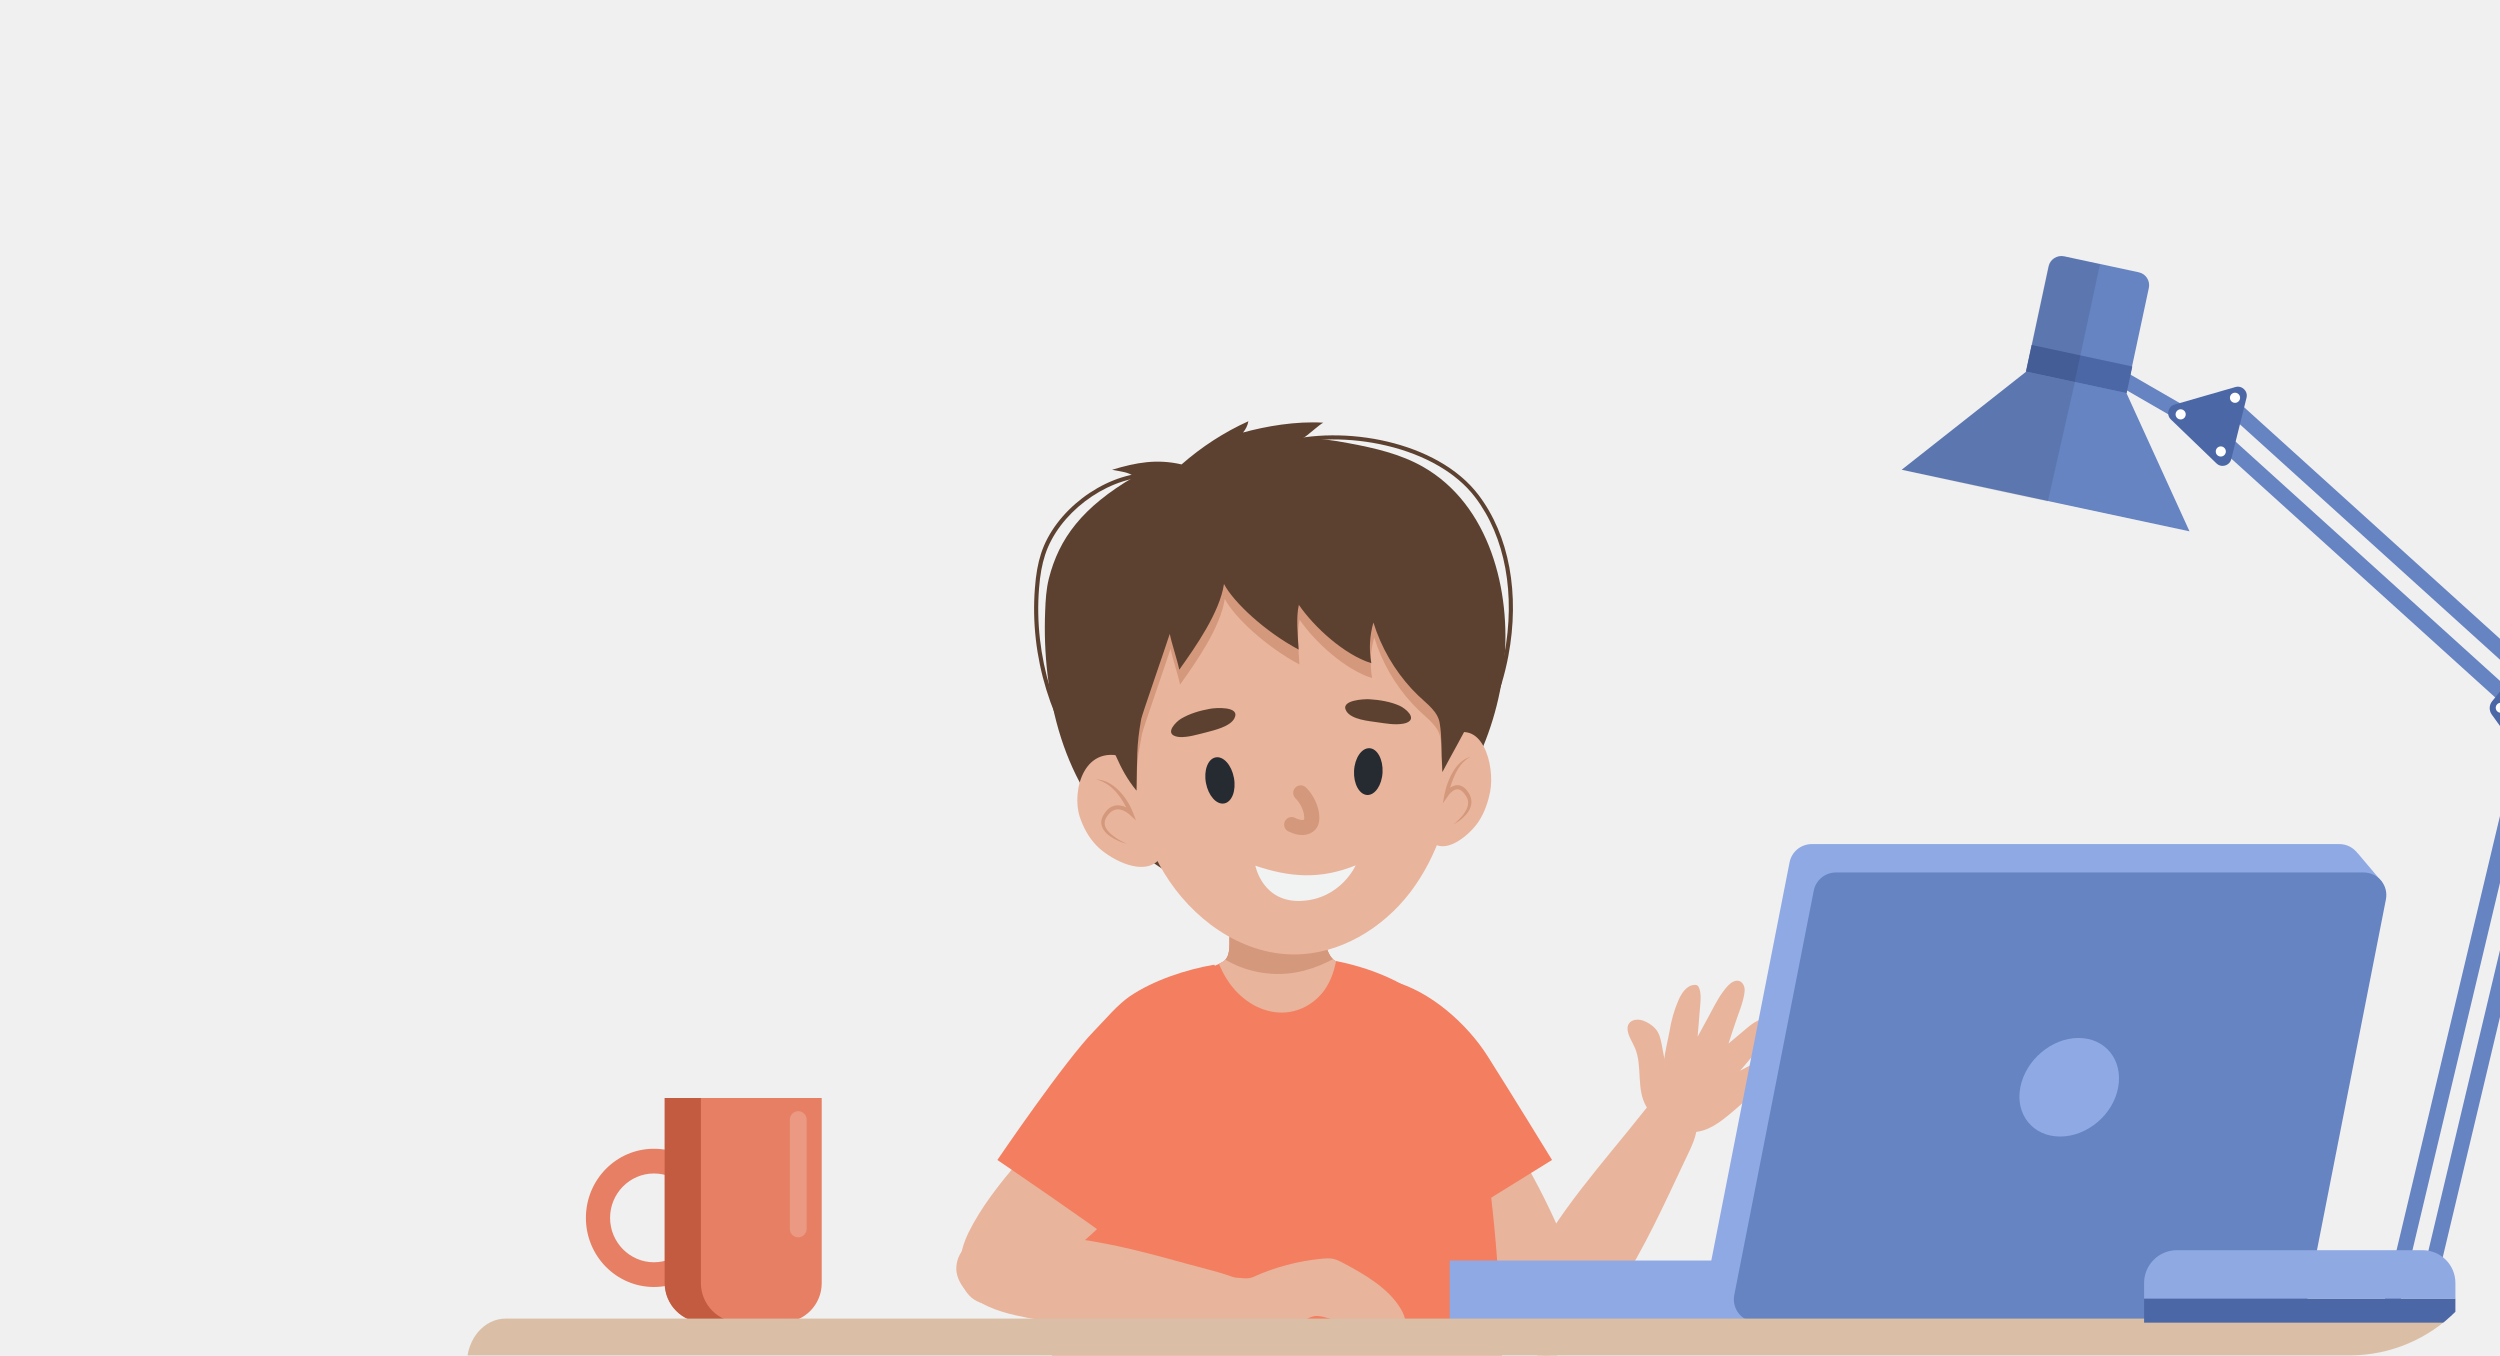
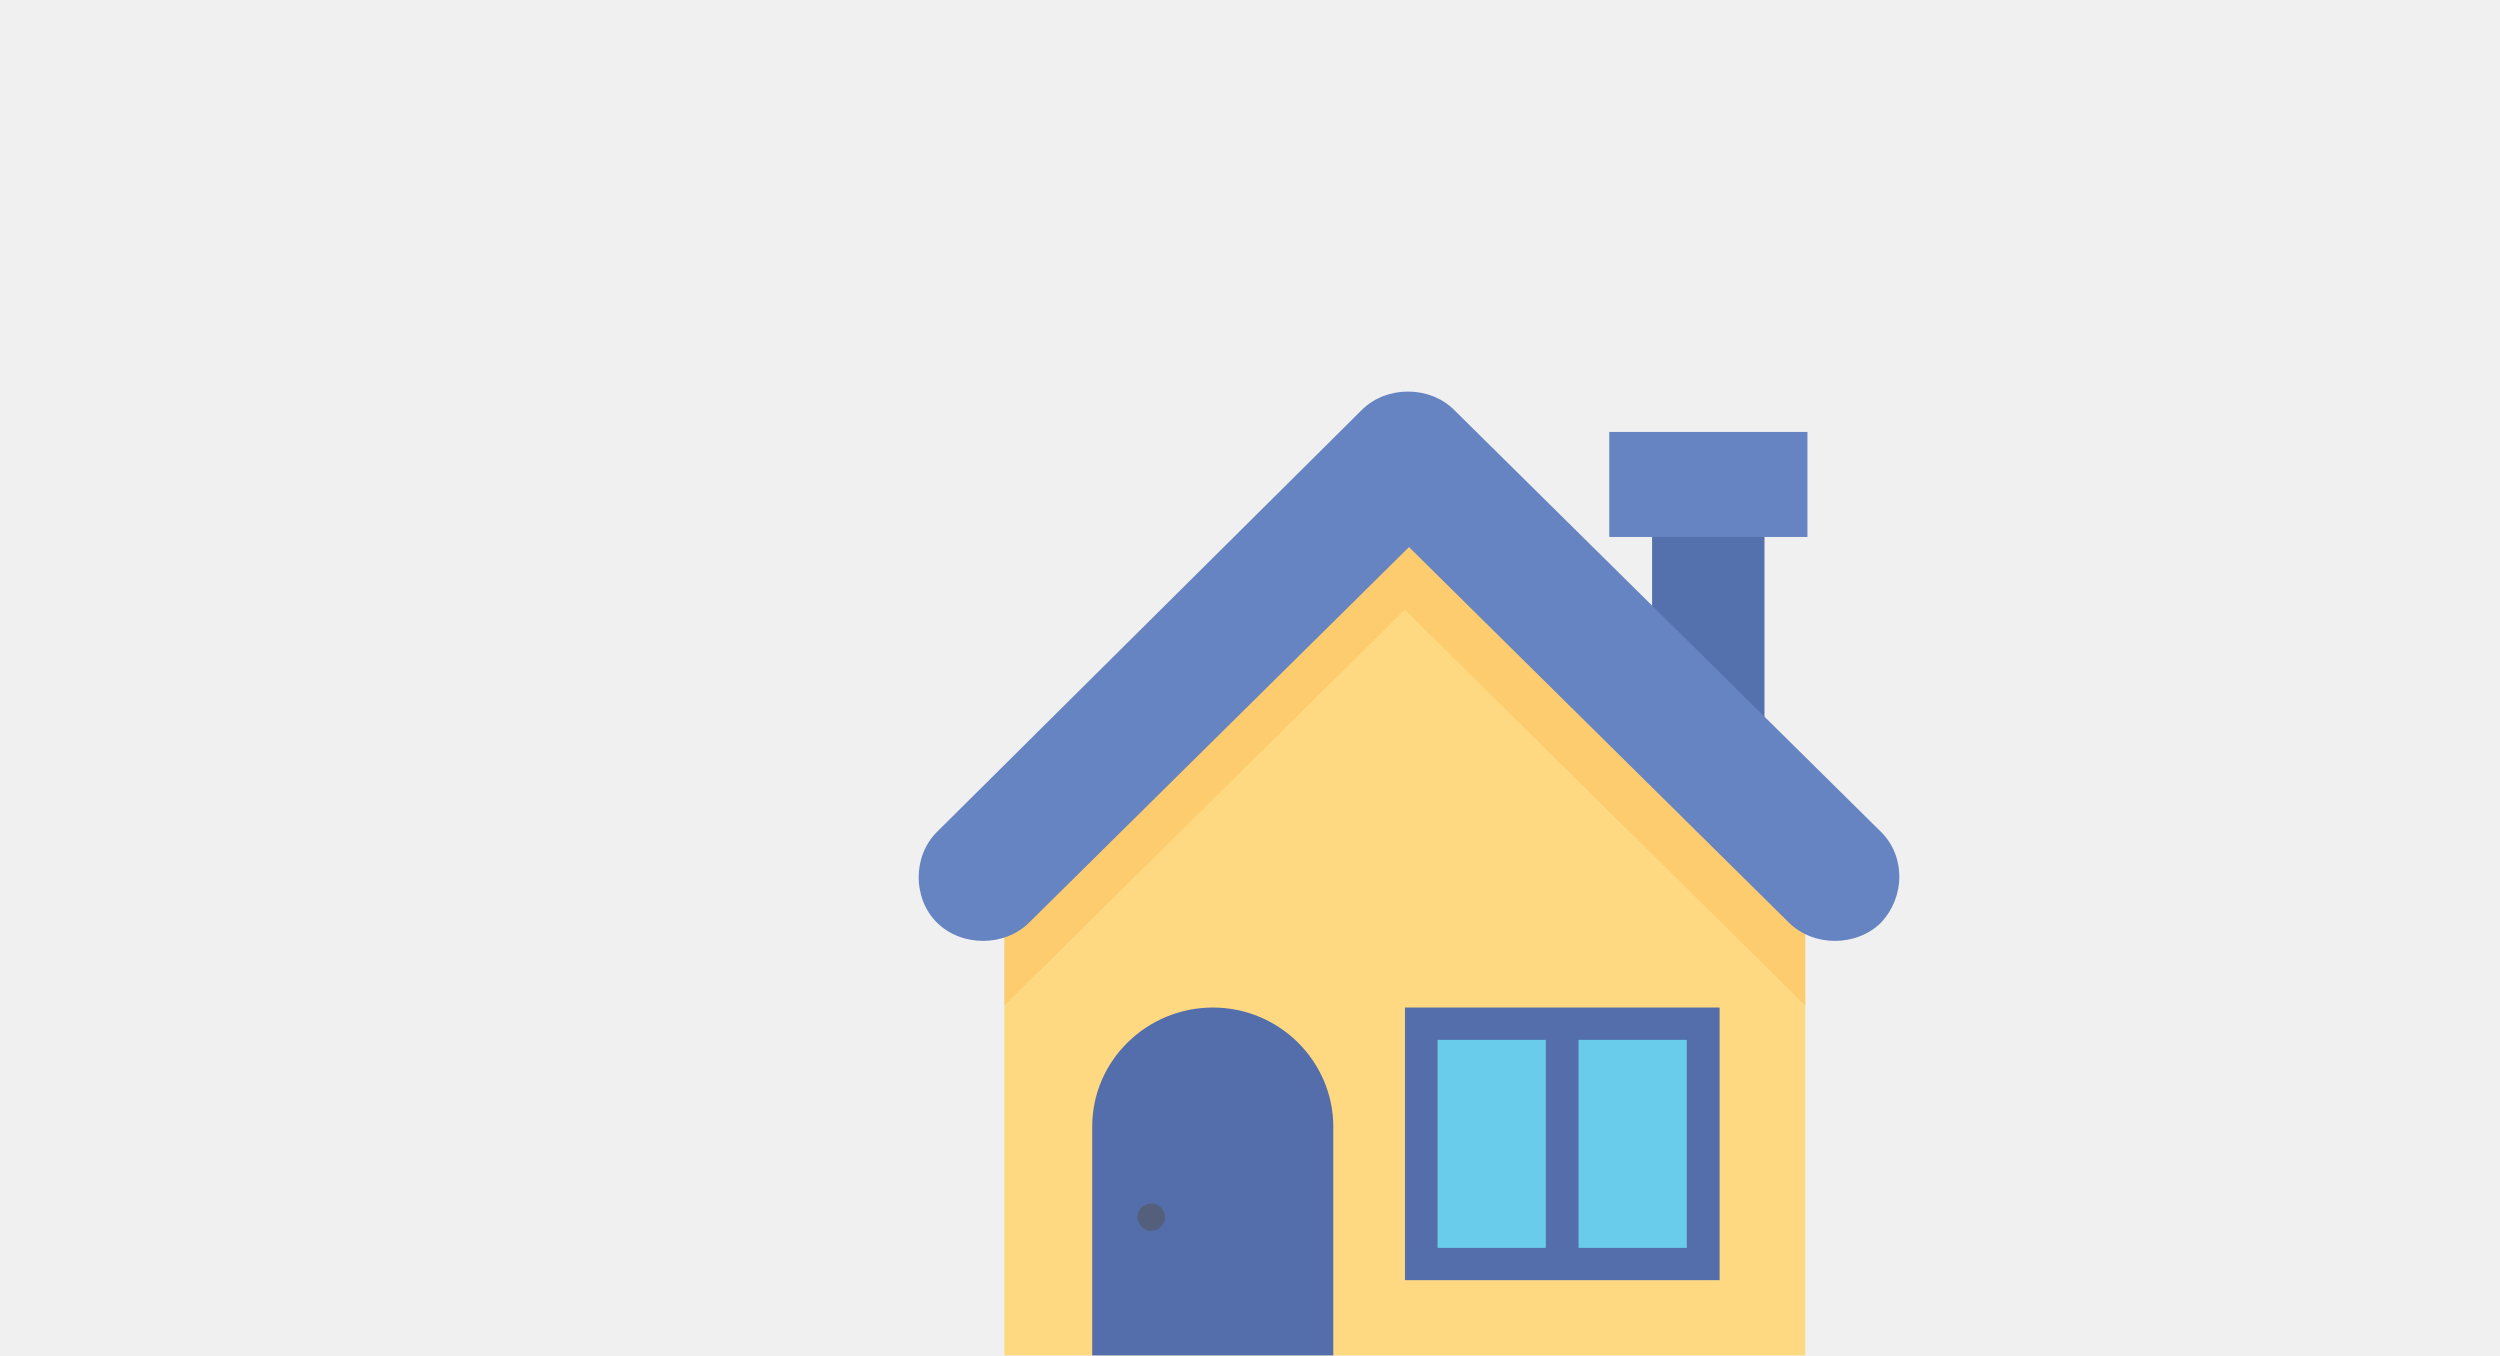
<svg xmlns="http://www.w3.org/2000/svg" width="166" height="90" viewBox="0 0 166 90" fill="none">
-   <g clip-path="url(#clip0_2022_560)">
-     <path d="M97.745 84.942C95.825 82.013 94.11 78.825 92.369 75.917C91.662 74.745 90.963 73.524 90.675 72.228C89.962 69.053 91.704 66.845 94.515 68.011C97.231 69.142 98.513 72.392 100.008 74.95C101.818 78.07 104.225 82.35 104.87 85.819C105.171 87.438 104.849 89.159 103.711 89.838C103.217 90.133 102.579 90.215 101.962 89.948C101.352 89.68 100.838 89.118 100.378 88.555C99.439 87.431 98.575 86.21 97.745 84.942Z" fill="#E9B49C" />
-     <path d="M103.055 77.022C103.055 77.022 94.099 82.583 93.358 83.009C93.166 83.118 90.65 78.75 90.465 78.462C89.936 77.632 89.429 76.761 89.038 75.849C88.709 75.075 88.791 74.094 88.826 73.251C88.908 71.385 89.312 69.541 90.019 67.812C90.245 67.257 90.506 66.715 90.876 66.249C91.178 65.872 91.548 65.563 91.911 65.248C91.973 65.193 92.035 65.145 92.11 65.118C92.213 65.083 92.316 65.111 92.419 65.138C94.977 65.79 97.439 68.011 98.782 70.137C100.298 72.524 103.055 77.022 103.055 77.022Z" fill="#F37E60" />
-     <path d="M69.778 93.487C69.861 92.589 69.963 77.845 70.094 76.954C70.546 73.847 71.321 70.556 73.454 68.142C74.352 67.127 75.449 66.325 76.643 65.694C77.308 65.344 78 65.042 78.707 64.775C79.502 64.473 80.448 64.302 81.175 63.877C81.703 63.575 81.628 62.827 81.635 62.313C81.648 61.552 81.745 60.804 81.724 60.043C81.697 59.104 81.69 58.164 81.642 57.232C82.691 57.033 83.541 56.937 84.659 56.978C85.578 57.012 86.504 56.923 87.422 56.971C87.498 56.978 87.58 56.985 87.628 57.026C87.683 57.067 87.69 57.136 87.697 57.204C87.82 58.473 87.697 59.755 87.793 61.024C87.841 61.668 87.937 63.383 88.657 63.801C91.489 64.356 94.184 65.584 95.747 67.538C99.45 72.167 99.978 90.47 99.704 95.866C99.464 100.543 69.003 101.942 69.778 93.487Z" fill="#F37E60" />
-     <mask id="mask0_2022_560" style="mask-type:luminance" maskUnits="userSpaceOnUse" x="69" y="56" width="31" height="44">
-       <path d="M69.778 93.487C69.861 92.589 69.963 77.845 70.094 76.954C70.546 73.847 71.321 70.556 73.454 68.142C74.352 67.127 75.449 66.325 76.643 65.694C77.308 65.344 78 65.042 78.707 64.775C79.502 64.473 80.448 64.302 81.175 63.877C81.703 63.575 81.628 62.827 81.635 62.313C81.648 61.552 81.745 60.804 81.724 60.043C81.697 59.104 81.69 58.164 81.642 57.232C82.691 57.033 83.541 56.937 84.659 56.978C85.578 57.012 86.504 56.923 87.422 56.971C87.498 56.978 87.58 56.985 87.628 57.026C87.683 57.067 87.69 57.136 87.697 57.204C87.82 58.473 87.697 59.755 87.793 61.024C87.841 61.668 87.937 63.383 88.657 63.801C91.489 64.356 94.184 65.584 95.747 67.538C99.45 72.167 99.978 90.47 99.704 95.866C99.464 100.543 69.003 101.942 69.778 93.487Z" fill="white" />
-     </mask>
-     <g mask="url(#mask0_2022_560)">
-       <path d="M86.665 66.852C86.171 67.106 85.629 67.236 85.108 67.236C83.819 67.236 82.537 66.523 81.652 65.302C80.301 63.437 79.917 60.386 80.966 58.15C81.323 57.382 81.865 56.744 82.516 56.443C83.463 55.99 84.532 56.278 85.451 56.799C86.768 57.547 87.941 58.836 88.503 60.557C89.058 62.278 88.9 64.438 87.906 65.796C87.556 66.256 87.124 66.612 86.665 66.852Z" fill="#E9B49C" />
-       <path d="M94.708 50.113C94.674 48.221 94.379 46.424 93.858 44.943C91.588 38.524 83.201 37.009 78.216 41.665C72.654 46.863 74.952 59.158 80.918 63.431C82.515 64.576 84.668 64.96 86.589 64.452C92.383 62.909 94.811 56.025 94.708 50.113Z" fill="#D4987C" />
-     </g>
-     <path d="M71.413 82.898C74.06 80.601 76.576 77.995 79.045 75.677C80.04 74.738 81.047 73.757 81.678 72.591C83.228 69.732 82.152 67.133 79.127 67.489C76.206 67.839 74.087 70.616 71.955 72.68C69.362 75.19 65.879 78.653 64.322 81.821C63.595 83.296 63.438 85.038 64.343 86.004C64.734 86.423 65.33 86.677 65.996 86.581C66.654 86.491 67.298 86.087 67.902 85.668C69.102 84.832 70.268 83.892 71.413 82.898Z" fill="#E9B49C" />
-     <path d="M66.226 77.022C66.226 77.022 73.036 81.665 73.667 82.241C73.831 82.391 78.474 78.359 78.714 78.112C79.818 76.995 80.84 75.774 81.614 74.403C82.465 72.915 82.986 71.104 82.76 69.383C82.513 67.511 81.518 65.694 80.627 64.055C78.775 64.37 76.588 65.09 75.031 66.146C74.195 66.715 73.392 67.696 72.672 68.43C70.684 70.453 66.226 77.022 66.226 77.022Z" fill="#F37E60" />
-     <path d="M111.241 72.544C111.79 72.667 112.27 73.12 112.489 73.641C113.017 74.896 112.38 76 111.859 77.097C110.515 79.936 109.177 82.912 107.436 85.586C106.482 87.054 103.973 91.182 101.545 89.667C101.038 89.351 100.75 88.775 100.633 88.206C100.386 86.992 100.811 85.772 101.332 84.674C103.273 80.615 106.475 77.186 109.253 73.661C109.664 73.133 110.158 72.564 110.851 72.509C110.981 72.509 111.118 72.516 111.241 72.544Z" fill="#E9B49C" />
-     <path d="M111.469 74.992C110.659 74.71 109.754 74.224 109.308 73.463C108.636 72.304 109.068 70.836 108.575 69.615C108.41 69.211 108.129 68.841 108.074 68.395C107.999 67.778 108.616 67.586 109.11 67.771C109.398 67.874 109.713 68.073 109.919 68.306C110.193 68.614 110.282 69.046 110.358 69.458C110.412 69.753 110.467 70.047 110.522 70.342C110.481 70.13 110.81 68.793 110.858 68.47C110.968 67.771 111.16 67.085 111.441 66.434C111.647 65.96 111.969 65.446 112.483 65.398C112.559 65.391 112.634 65.391 112.696 65.432C112.765 65.474 112.806 65.549 112.833 65.631C112.95 65.954 112.929 66.303 112.902 66.646C112.84 67.373 112.723 68.834 112.723 68.834C112.723 68.834 113.203 67.949 113.43 67.538C113.738 66.982 113.992 66.427 114.369 65.906C114.486 65.741 114.609 65.583 114.746 65.439C114.952 65.227 115.254 65.041 115.521 65.151C115.686 65.22 115.796 65.398 115.83 65.57C115.864 65.748 115.837 65.933 115.802 66.111C115.727 66.489 115.61 66.852 115.473 67.215C115.213 67.922 114.774 69.293 114.774 69.293C114.774 69.293 115.528 68.655 115.905 68.34C116.159 68.127 116.42 67.908 116.721 67.771C116.893 67.695 117.085 67.647 117.27 67.682C117.455 67.716 117.626 67.846 117.675 68.031C117.723 68.23 117.613 68.436 117.503 68.614C116.941 69.513 115.535 71.103 115.535 71.103C115.535 71.103 116.605 70.486 117.201 70.342C117.414 70.287 117.647 70.26 117.853 70.329C118.669 70.582 117.777 71.385 117.448 71.673C116.447 72.557 115.473 73.51 114.417 74.326C113.622 74.937 112.717 75.376 111.702 75.081C111.626 75.04 111.551 75.019 111.469 74.992Z" fill="#E9B49C" />
-     <path d="M83.412 87.328C83.933 86.279 83.206 85.319 82.26 84.942C81.149 84.496 80.011 84.249 78.872 83.933C77.652 83.591 76.424 83.261 75.197 82.966C72.838 82.404 70.376 82.013 67.928 81.959C66.364 81.924 63.724 81.993 63.505 84.064C63.443 84.647 63.724 85.223 64.108 85.668C64.931 86.608 66.179 87.047 67.4 87.328C71.891 88.37 76.671 88.062 81.259 88.144C81.944 88.158 82.712 88.137 83.192 87.643C83.282 87.547 83.357 87.444 83.412 87.328Z" fill="#E9B49C" />
-     <path d="M81.888 87.767C82.553 87.836 83.122 88.357 83.794 88.487C84.274 88.576 84.761 88.453 85.193 88.24C85.591 88.048 85.995 87.918 86.407 87.746C86.722 87.609 87.147 87.342 87.504 87.383C88.45 87.479 89.438 88.048 90.315 88.391C90.514 88.467 90.727 88.549 90.933 88.487C91.138 88.425 91.282 88.158 91.145 87.993C91.406 88.192 91.776 88.611 92.146 88.398C92.297 88.309 92.373 88.089 92.27 87.952C92.421 88.082 92.572 88.22 92.763 88.275C92.956 88.329 93.195 88.275 93.285 88.096C93.326 88.014 93.333 87.918 93.326 87.822C93.312 87.5 93.182 87.191 93.017 86.917C92.215 85.545 90.617 84.626 89.259 83.9C89.019 83.769 88.772 83.639 88.505 83.584C88.265 83.536 88.018 83.557 87.778 83.577C86.201 83.728 84.651 84.139 83.211 84.791C82.903 84.935 82.532 84.873 82.21 84.846C81.97 84.825 81.716 84.805 81.49 84.901C81.236 85.004 81.058 85.23 80.921 85.463C80.667 85.895 80.502 86.457 80.585 86.958C80.653 87.342 80.722 87.753 81.181 87.788C81.367 87.801 81.558 87.76 81.744 87.76C81.799 87.76 81.84 87.76 81.888 87.767Z" fill="#E9B49C" />
-     <path d="M97.396 50.161C98.733 48.303 99.686 46.019 100.153 43.564C100.934 39.443 100.214 35.541 98.164 32.853C95.442 29.28 89.16 28.169 84.998 29.376L85.073 29.637C87.124 29.04 89.668 29.026 92.061 29.589C94.639 30.199 96.731 31.413 97.945 33.011C99.947 35.637 100.653 39.463 99.878 43.502C99.419 45.916 98.479 48.158 97.17 49.989L97.396 50.161Z" fill="#5D4130" />
-     <path d="M72.633 51.814L72.846 51.643C70.041 48.132 68.642 43.551 68.992 39.073C69.061 38.175 69.191 37.461 69.397 36.837C70.275 34.129 73.312 31.811 76.172 31.667L76.158 31.393C73.196 31.537 70.041 33.937 69.129 36.748C68.917 37.4 68.786 38.127 68.718 39.052C68.361 43.592 69.794 48.248 72.633 51.814Z" fill="#5D4130" />
-     <path d="M92.672 56.141C91.65 56.689 90.621 57.224 89.771 58.006C88.55 59.13 87.707 60.756 86.178 61.393C84.95 61.901 83.524 61.654 82.324 61.085C81.124 60.516 80.088 59.658 79.005 58.897C77.654 57.951 76.2 57.149 74.952 56.072C70.584 52.314 69.178 46.129 69.398 40.595C69.425 39.861 69.466 39.127 69.645 38.414C70.323 35.746 71.86 33.676 75.323 31.653C74.911 31.33 74.452 31.323 73.841 31.193C75.453 30.706 76.811 30.459 78.456 30.837C79.787 29.671 81.282 28.697 82.893 27.97C82.845 28.244 82.722 28.505 82.537 28.718C84.073 28.299 86.041 27.956 87.865 28.066C87.611 28.183 86.747 28.992 86.493 29.108C87.522 29.081 88.55 29.239 89.565 29.431C91.259 29.746 92.974 30.137 94.475 30.988C98.933 33.525 100.352 39.264 99.872 44.051C99.618 46.554 98.864 49.05 97.678 51.272C96.978 52.575 96.114 53.816 94.962 54.742C94.249 55.283 93.46 55.715 92.672 56.141Z" fill="#5D4130" />
-     <path d="M96.789 47.727C96.672 45.032 95.973 42.378 94.396 40.225C92.64 37.832 89.856 36.234 86.907 35.925C83.959 35.617 80.9 36.604 78.685 38.572C73.796 42.934 73.919 50.319 76.278 55.949C76.566 56.635 76.895 57.293 77.279 57.931C79.117 60.982 82.361 63.369 85.92 63.376C88.944 63.382 91.803 61.654 93.641 59.247C95.472 56.84 96.371 53.83 96.693 50.827C96.789 49.805 96.83 48.762 96.789 47.727Z" fill="#E9B49C" />
-     <path d="M86.368 52.647C87.07 53.349 87.27 54.452 86.969 54.753C86.757 54.966 86.368 55.054 85.766 54.753" stroke="#D4987C" stroke-linecap="round" />
-     <path d="M90.016 57.461C90.016 57.461 89.038 59.682 86.431 59.819C83.825 59.955 83.356 57.483 83.356 57.483C85.65 58.254 87.637 58.413 90.016 57.461Z" fill="#F1F2F2" />
-     <path d="M74.982 50.394C71.965 49.139 71.135 52.561 71.697 54.241C71.93 54.934 72.28 55.606 72.822 56.161C73.549 56.916 75.613 58.136 76.765 57.258C77.286 56.861 77.32 56.203 77.32 55.626C77.327 54.056 77.032 51.245 74.982 50.394Z" fill="#E9B49C" />
-     <path d="M96.107 48.975C98.418 47.501 99.282 50.847 98.946 52.562C98.809 53.268 98.569 53.961 98.171 54.564C97.643 55.366 96.086 56.745 95.126 55.956C94.687 55.599 94.619 54.948 94.584 54.365C94.481 52.802 94.543 49.976 96.107 48.975Z" fill="#E9B49C" />
-     <path d="M93.784 46.733C93.928 46.883 94.072 47.034 94.223 47.178C94.785 47.72 95.526 48.234 95.642 49.009C95.8 50.01 95.663 49.585 95.766 51.258C97.089 48.742 99.297 41.185 98.529 39.752C97.775 38.339 96.403 37.365 94.991 36.611C91.74 34.89 87.989 34.108 84.328 34.458C80.666 34.807 77.107 36.289 74.323 38.696C73.404 39.491 74.851 51.766 75.461 52.493C75.516 50.353 75.495 50.552 75.831 48.721C75.886 48.426 77.347 44.25 77.724 43.078C77.854 43.729 78.225 44.806 78.355 45.457C79.452 43.921 81.05 41.631 81.324 39.765C81.962 40.979 84.046 42.927 86.282 44.12C86.22 43.098 86.104 41.98 86.296 41.151C87.324 42.645 89.327 44.47 91.11 45.025C90.945 44.127 90.993 43.201 91.247 42.323C91.754 43.962 92.625 45.478 93.784 46.733Z" fill="#D4987C" />
-     <path d="M93.739 45.745C93.883 45.896 94.027 46.047 94.178 46.191C94.74 46.732 95.481 47.246 95.597 48.021C95.755 49.023 95.679 49.592 95.775 51.265C97.099 48.748 98.69 46.328 99.074 43.516C99.293 41.911 99.245 40.197 98.477 38.771C97.723 37.358 96.351 36.384 94.939 35.63C91.688 33.909 87.937 33.127 84.275 33.477C80.614 33.827 77.055 35.308 74.27 37.715C73.352 38.51 72.501 39.415 71.994 40.519C71.665 41.239 71.493 42.042 71.548 42.83C71.61 43.639 71.98 44.428 72.234 45.196C72.796 46.917 73.386 48.611 74.126 50.264C74.463 51.025 74.86 51.772 75.464 52.499C75.519 50.36 75.443 49.564 75.779 47.733C75.834 47.438 77.295 43.262 77.672 42.09C77.802 42.741 78.172 43.818 78.303 44.469C79.4 42.933 80.998 40.643 81.272 38.778C81.91 39.991 83.994 41.939 86.23 43.132C86.168 42.11 86.052 40.993 86.244 40.163C87.272 41.658 89.275 43.482 91.058 44.037C90.893 43.139 90.941 42.213 91.195 41.335C91.702 42.974 92.58 44.49 93.739 45.745Z" fill="#5D4130" />
-     <path d="M93.162 48.055C93.258 48.042 93.347 48.014 93.429 47.98C94.115 47.678 93.299 47.027 92.949 46.869C92.339 46.588 91.598 46.471 90.933 46.43C90.59 46.41 88.917 46.478 89.411 47.239C89.761 47.781 90.885 47.877 91.454 47.959C91.989 48.035 92.613 48.151 93.162 48.055Z" fill="#5D4130" />
-     <path d="M78.336 48.94C78.24 48.933 78.144 48.919 78.062 48.892C77.342 48.672 78.082 47.932 78.405 47.733C78.981 47.383 79.694 47.177 80.359 47.061C80.695 46.999 82.368 46.869 81.971 47.685C81.689 48.261 80.585 48.494 80.03 48.645C79.495 48.775 78.885 48.967 78.336 48.94Z" fill="#5D4130" />
-     <path d="M91.802 51.279C91.761 52.136 91.301 52.808 90.78 52.788C90.259 52.76 89.868 52.047 89.909 51.19C89.95 50.333 90.41 49.661 90.931 49.681C91.452 49.702 91.843 50.422 91.802 51.279Z" fill="#252B30" />
-     <path d="M81.933 51.648C82.091 52.492 81.803 53.253 81.289 53.349C80.775 53.445 80.233 52.834 80.075 51.991C79.917 51.148 80.205 50.386 80.72 50.29C81.234 50.194 81.776 50.798 81.933 51.648Z" fill="#252B30" />
-     <path d="M97.65 50.256C97.396 50.311 97.163 50.455 96.964 50.633C96.765 50.812 96.607 51.024 96.47 51.258C96.333 51.484 96.223 51.724 96.134 51.971C96.086 52.094 96.045 52.218 96.011 52.348C95.976 52.478 95.942 52.602 95.915 52.739L95.798 53.356L96.161 52.835C96.34 52.581 96.628 52.341 96.882 52.423C97.012 52.458 97.128 52.567 97.231 52.691C97.279 52.752 97.327 52.828 97.368 52.89C97.409 52.958 97.437 53.027 97.457 53.102C97.499 53.253 97.492 53.411 97.444 53.569C97.396 53.726 97.32 53.87 97.218 54.014C97.121 54.151 97.005 54.282 96.882 54.405C96.758 54.529 96.628 54.645 96.484 54.748C96.799 54.59 97.094 54.378 97.334 54.103C97.451 53.966 97.56 53.809 97.629 53.63C97.698 53.452 97.725 53.246 97.684 53.054C97.663 52.958 97.629 52.862 97.588 52.773C97.54 52.684 97.492 52.608 97.437 52.533C97.327 52.382 97.176 52.231 96.964 52.163C96.861 52.128 96.744 52.128 96.635 52.149C96.525 52.17 96.429 52.218 96.347 52.272C96.264 52.327 96.189 52.396 96.12 52.464C96.052 52.533 95.997 52.602 95.935 52.691L96.182 52.787C96.203 52.67 96.23 52.54 96.264 52.423C96.292 52.3 96.326 52.176 96.367 52.06C96.443 51.82 96.532 51.587 96.648 51.36C96.758 51.134 96.888 50.922 97.053 50.73C97.218 50.531 97.416 50.366 97.65 50.256Z" fill="#D4987C" />
-     <path d="M72.776 51.752C72.913 51.786 73.05 51.834 73.174 51.889C73.297 51.95 73.421 52.012 73.537 52.087C73.654 52.163 73.763 52.252 73.859 52.341C73.962 52.437 74.058 52.533 74.147 52.636C74.326 52.849 74.483 53.075 74.621 53.308C74.689 53.425 74.751 53.548 74.812 53.672C74.874 53.795 74.929 53.925 74.977 54.049L75.197 53.905C75.114 53.822 75.032 53.767 74.943 53.706C74.854 53.651 74.758 53.596 74.655 53.555C74.449 53.48 74.216 53.445 73.99 53.5C73.763 53.562 73.571 53.706 73.441 53.87C73.373 53.953 73.318 54.042 73.263 54.131C73.208 54.227 73.167 54.33 73.139 54.446C73.119 54.556 73.119 54.68 73.146 54.789C73.174 54.899 73.222 55.002 73.276 55.098C73.393 55.283 73.558 55.42 73.722 55.537C74.058 55.77 74.435 55.928 74.819 56.031C74.641 55.948 74.463 55.852 74.291 55.756C74.12 55.653 73.962 55.544 73.811 55.42C73.667 55.297 73.53 55.153 73.441 54.995C73.352 54.837 73.325 54.666 73.366 54.501C73.386 54.419 73.421 54.337 73.469 54.261C73.516 54.186 73.571 54.104 73.633 54.042C73.75 53.905 73.894 53.802 74.058 53.761C74.216 53.719 74.394 53.74 74.559 53.809C74.641 53.843 74.723 53.884 74.799 53.932C74.874 53.98 74.957 54.042 75.011 54.097L75.43 54.481L75.231 53.96C75.176 53.816 75.114 53.685 75.052 53.555C74.984 53.425 74.915 53.301 74.833 53.178C74.682 52.931 74.497 52.705 74.291 52.492C74.086 52.286 73.853 52.108 73.599 51.971C73.469 51.902 73.338 51.847 73.194 51.813C73.057 51.779 72.92 51.758 72.776 51.752Z" fill="#D4987C" />
-     <path d="M99.016 79.524C98.92 78.488 98.782 77.453 98.611 76.424L98.549 76.04L98.481 75.656L98.412 75.272L98.337 74.888C98.289 74.635 98.234 74.374 98.172 74.12C98.117 73.867 98.062 73.613 97.994 73.359C97.932 73.105 97.87 72.852 97.795 72.598C97.726 72.344 97.658 72.091 97.582 71.844L97.466 71.466C97.425 71.343 97.384 71.22 97.342 71.096L97.219 70.726L97.082 70.356C96.718 69.375 96.286 68.415 95.738 67.53C96.177 68.477 96.554 69.444 96.876 70.431L96.999 70.801L97.116 71.172C97.15 71.295 97.192 71.418 97.226 71.542L97.329 71.919C97.404 72.166 97.466 72.42 97.534 72.666C97.603 72.913 97.665 73.167 97.726 73.421C97.788 73.674 97.85 73.928 97.905 74.175L97.994 74.552L98.076 74.936L98.158 75.314L98.241 75.698L98.398 76.459L99.016 79.524Z" fill="#F37E60" />
-     <path d="M96.261 83.698H117.141V87.782H96.261V83.698Z" fill="#8FA9E4" />
-     <path d="M113.553 84.094L118.827 57.264C118.963 56.552 119.585 56.047 120.306 56.047H155.34C155.845 56.047 156.277 56.3 156.557 56.669H156.566L158.18 58.581L156.746 58.265L151.553 84.68C151.418 85.392 150.796 85.897 150.075 85.897H115.041C114.085 85.897 113.373 85.023 113.553 84.094Z" fill="#8FA9E4" />
-     <path d="M151.67 87.782H116.636C115.68 87.782 114.968 86.916 115.158 85.979L120.432 59.149C120.567 58.437 121.189 57.932 121.91 57.932H156.944C157.9 57.932 158.612 58.797 158.422 59.735L153.148 86.565C153.013 87.277 152.4 87.782 151.67 87.782Z" fill="#6683C2" />
-     <path d="M140.649 72.195C140.325 74.007 138.594 75.467 136.791 75.467C134.988 75.467 133.798 73.998 134.149 72.195C134.501 70.382 136.232 68.922 138.008 68.922C139.793 68.913 140.974 70.382 140.649 72.195Z" fill="#8FA9E4" />
-     <path d="M46.764 87.818H51.948C53.391 87.818 54.562 86.646 54.562 85.204V72.907H44.15V85.204C44.15 86.646 45.313 87.818 46.764 87.818Z" fill="#E67F64" />
-     <path d="M43.421 76.278C45.918 76.278 47.938 78.334 47.938 80.867C47.938 83.4 45.909 85.456 43.421 85.456C40.923 85.456 38.904 83.4 38.904 80.867C38.904 78.334 40.923 76.278 43.421 76.278ZM43.421 83.815C45.026 83.815 46.333 82.49 46.333 80.867C46.333 79.235 45.035 77.919 43.421 77.919C41.816 77.919 40.509 79.244 40.509 80.867C40.509 82.49 41.816 83.815 43.421 83.815Z" fill="#E67F64" />
-     <path opacity="0.2" d="M53.004 82.157C53.31 82.157 53.562 81.904 53.562 81.598V74.34C53.562 74.034 53.31 73.781 53.004 73.781C52.697 73.781 52.445 74.034 52.445 74.34V81.598C52.436 81.904 52.688 82.157 53.004 82.157Z" fill="white" />
-     <path d="M46.539 72.907V85.186C46.539 86.646 47.72 87.818 49.172 87.818H46.765C45.304 87.818 44.132 86.637 44.132 85.186V72.907H46.539Z" fill="#C25B40" />
-     <path d="M33.579 93.572H173.468C174.895 93.572 176.047 92.227 176.047 90.563C176.047 88.899 174.895 87.554 173.468 87.554H33.579C32.152 87.554 31 88.899 31 90.563C31 92.227 32.159 93.572 33.579 93.572Z" fill="#DABFA6" />
-     <path d="M169.687 47.603L170.688 47.841L161.599 86.001L160.599 85.763L169.687 47.603Z" fill="#6683C2" />
-     <path d="M167.664 47.188L168.664 47.426L159.34 86.572L158.34 86.334L167.664 47.188Z" fill="#6683C2" />
-     <path d="M147.216 26.807L147.906 26.044L168.274 44.475L167.584 45.238L147.216 26.807Z" fill="#6683C2" />
-     <path d="M146.623 29.064L147.312 28.302L167.68 46.733L166.99 47.495L146.623 29.064Z" fill="#6683C2" />
-     <path d="M142.368 86.222H163.039V87.827H142.368V86.222Z" fill="#4B67A6" />
-     <path d="M144.542 83.013H160.865C162.063 83.013 163.039 83.989 163.039 85.187V86.222H142.368V85.187C142.368 83.989 143.344 83.013 144.542 83.013Z" fill="#8FA9E2" />
-     <path d="M140.681 25.61L141.195 24.72L147.318 28.255L146.804 29.146L140.681 25.61Z" fill="#6683C2" />
-     <path d="M165.453 47.446L166.902 49.457C167.109 49.753 167.501 49.842 167.827 49.679L170.874 48.126C171.273 47.919 171.399 47.409 171.133 47.046L168.818 43.881C168.537 43.496 167.96 43.482 167.664 43.851L165.482 46.558C165.268 46.817 165.261 47.179 165.453 47.446Z" fill="#4B67A6" />
-     <path d="M165.717 46.995C165.717 47.18 165.865 47.328 166.05 47.328C166.235 47.328 166.383 47.18 166.383 46.995C166.383 46.81 166.235 46.663 166.05 46.663C165.873 46.663 165.717 46.81 165.717 46.995Z" fill="white" />
-     <path d="M149.169 26.412L148.156 30.487C148.045 30.931 147.498 31.086 147.172 30.768L144.148 27.854C143.822 27.536 143.955 26.989 144.392 26.863L148.422 25.702C148.866 25.569 149.28 25.968 149.169 26.412Z" fill="#4B67A6" />
-     <path d="M147.179 30.163C147.282 30.318 147.489 30.362 147.645 30.259C147.8 30.155 147.844 29.948 147.741 29.793C147.637 29.637 147.43 29.593 147.275 29.697C147.12 29.8 147.083 30.007 147.179 30.163Z" fill="white" />
-     <path d="M148.124 26.597C148.228 26.753 148.435 26.797 148.59 26.693C148.745 26.59 148.79 26.383 148.686 26.227C148.583 26.072 148.376 26.028 148.22 26.131C148.065 26.235 148.021 26.442 148.124 26.597Z" fill="white" />
-     <path d="M144.515 27.699C144.618 27.855 144.825 27.899 144.981 27.795C145.136 27.692 145.18 27.485 145.077 27.329C144.973 27.174 144.766 27.13 144.611 27.233C144.456 27.337 144.411 27.544 144.515 27.699Z" fill="white" />
-     <path d="M134.074 26.82L140.73 28.24L142.683 19.121C142.786 18.647 142.483 18.174 142.002 18.078L137.069 17.02C136.596 16.917 136.123 17.22 136.027 17.701L134.074 26.82Z" fill="#6683C2" />
-     <path d="M134.903 22.906L141.586 24.336L141.207 26.108L134.524 24.678L134.903 22.906Z" fill="#4B67A6" />
-     <path d="M126.272 31.191L145.383 35.28L141.197 26.102L134.541 24.675L126.272 31.191Z" fill="#6683C2" />
-     <path opacity="0.1" d="M137.773 25.369L134.542 24.682L126.273 31.197C126.273 31.197 133.181 32.721 135.976 33.298" fill="black" />
-     <path opacity="0.1" d="M134.505 24.667L137.759 25.362L139.438 17.545L137.026 17.027C136.561 16.931 136.102 17.227 136.006 17.693L134.505 24.667Z" fill="black" />
+   <g clip-path="url(#clip0_1345_14209)">
+     <path d="M109.699 35.252H117.161V48.126H109.699V35.252Z" fill="#5470AD" />
+     <path d="M106.855 28.681H120.014V35.654H106.855V28.681Z" fill="#6683C2" />
+     <path d="M66.691 60.732V90.368H119.87V60.732L93.281 34.448C82.971 44.774 77.137 50.54 66.691 60.732Z" fill="#FFD981" />
+     <path d="M120.005 60.732L93.416 34.448C88.126 39.544 84.056 43.567 79.986 47.59L66.691 60.732V66.766L93.281 40.483L119.87 66.766V67.571V60.732H120.005V60.732Z" fill="#F7B64C" fill-opacity="0.35" />
+     <path d="M88.531 90.367H72.523V74.812C72.523 70.386 76.186 66.9 80.527 66.9C85.004 66.9 88.531 70.521 88.531 74.812V90.367Z" fill="#536EAA" />
+     <path d="M93.289 66.9H114.181V85.003H93.289V66.9Z" fill="#536EAA" />
+     <path d="M95.453 69.046H102.643V82.858H95.453V69.046ZM104.814 69.046H112.003V82.858H104.814V69.046Z" fill="#68CCEA" />
+     <path d="M124.895 55.234L96.543 27.207C94.915 25.598 92.066 25.598 90.438 27.207L62.221 55.234C60.593 56.843 60.593 59.659 62.221 61.268C63.849 62.877 66.698 62.877 68.326 61.268L93.558 36.326L118.791 61.268C120.419 62.877 123.267 62.877 124.895 61.268C126.523 59.525 126.523 56.843 124.895 55.234Z" fill="#6683C2" />
+     <circle cx="76.444" cy="80.819" r="0.909" fill="#54607B" />
  </g>
  <defs>
-     <clipPath id="clip0_2022_560">
-       <rect width="166" height="90" rx="10" fill="white" />
+     <clipPath id="clip0_1345_14209">
+       <rect width="166" height="90" fill="white" />
    </clipPath>
  </defs>
</svg>
